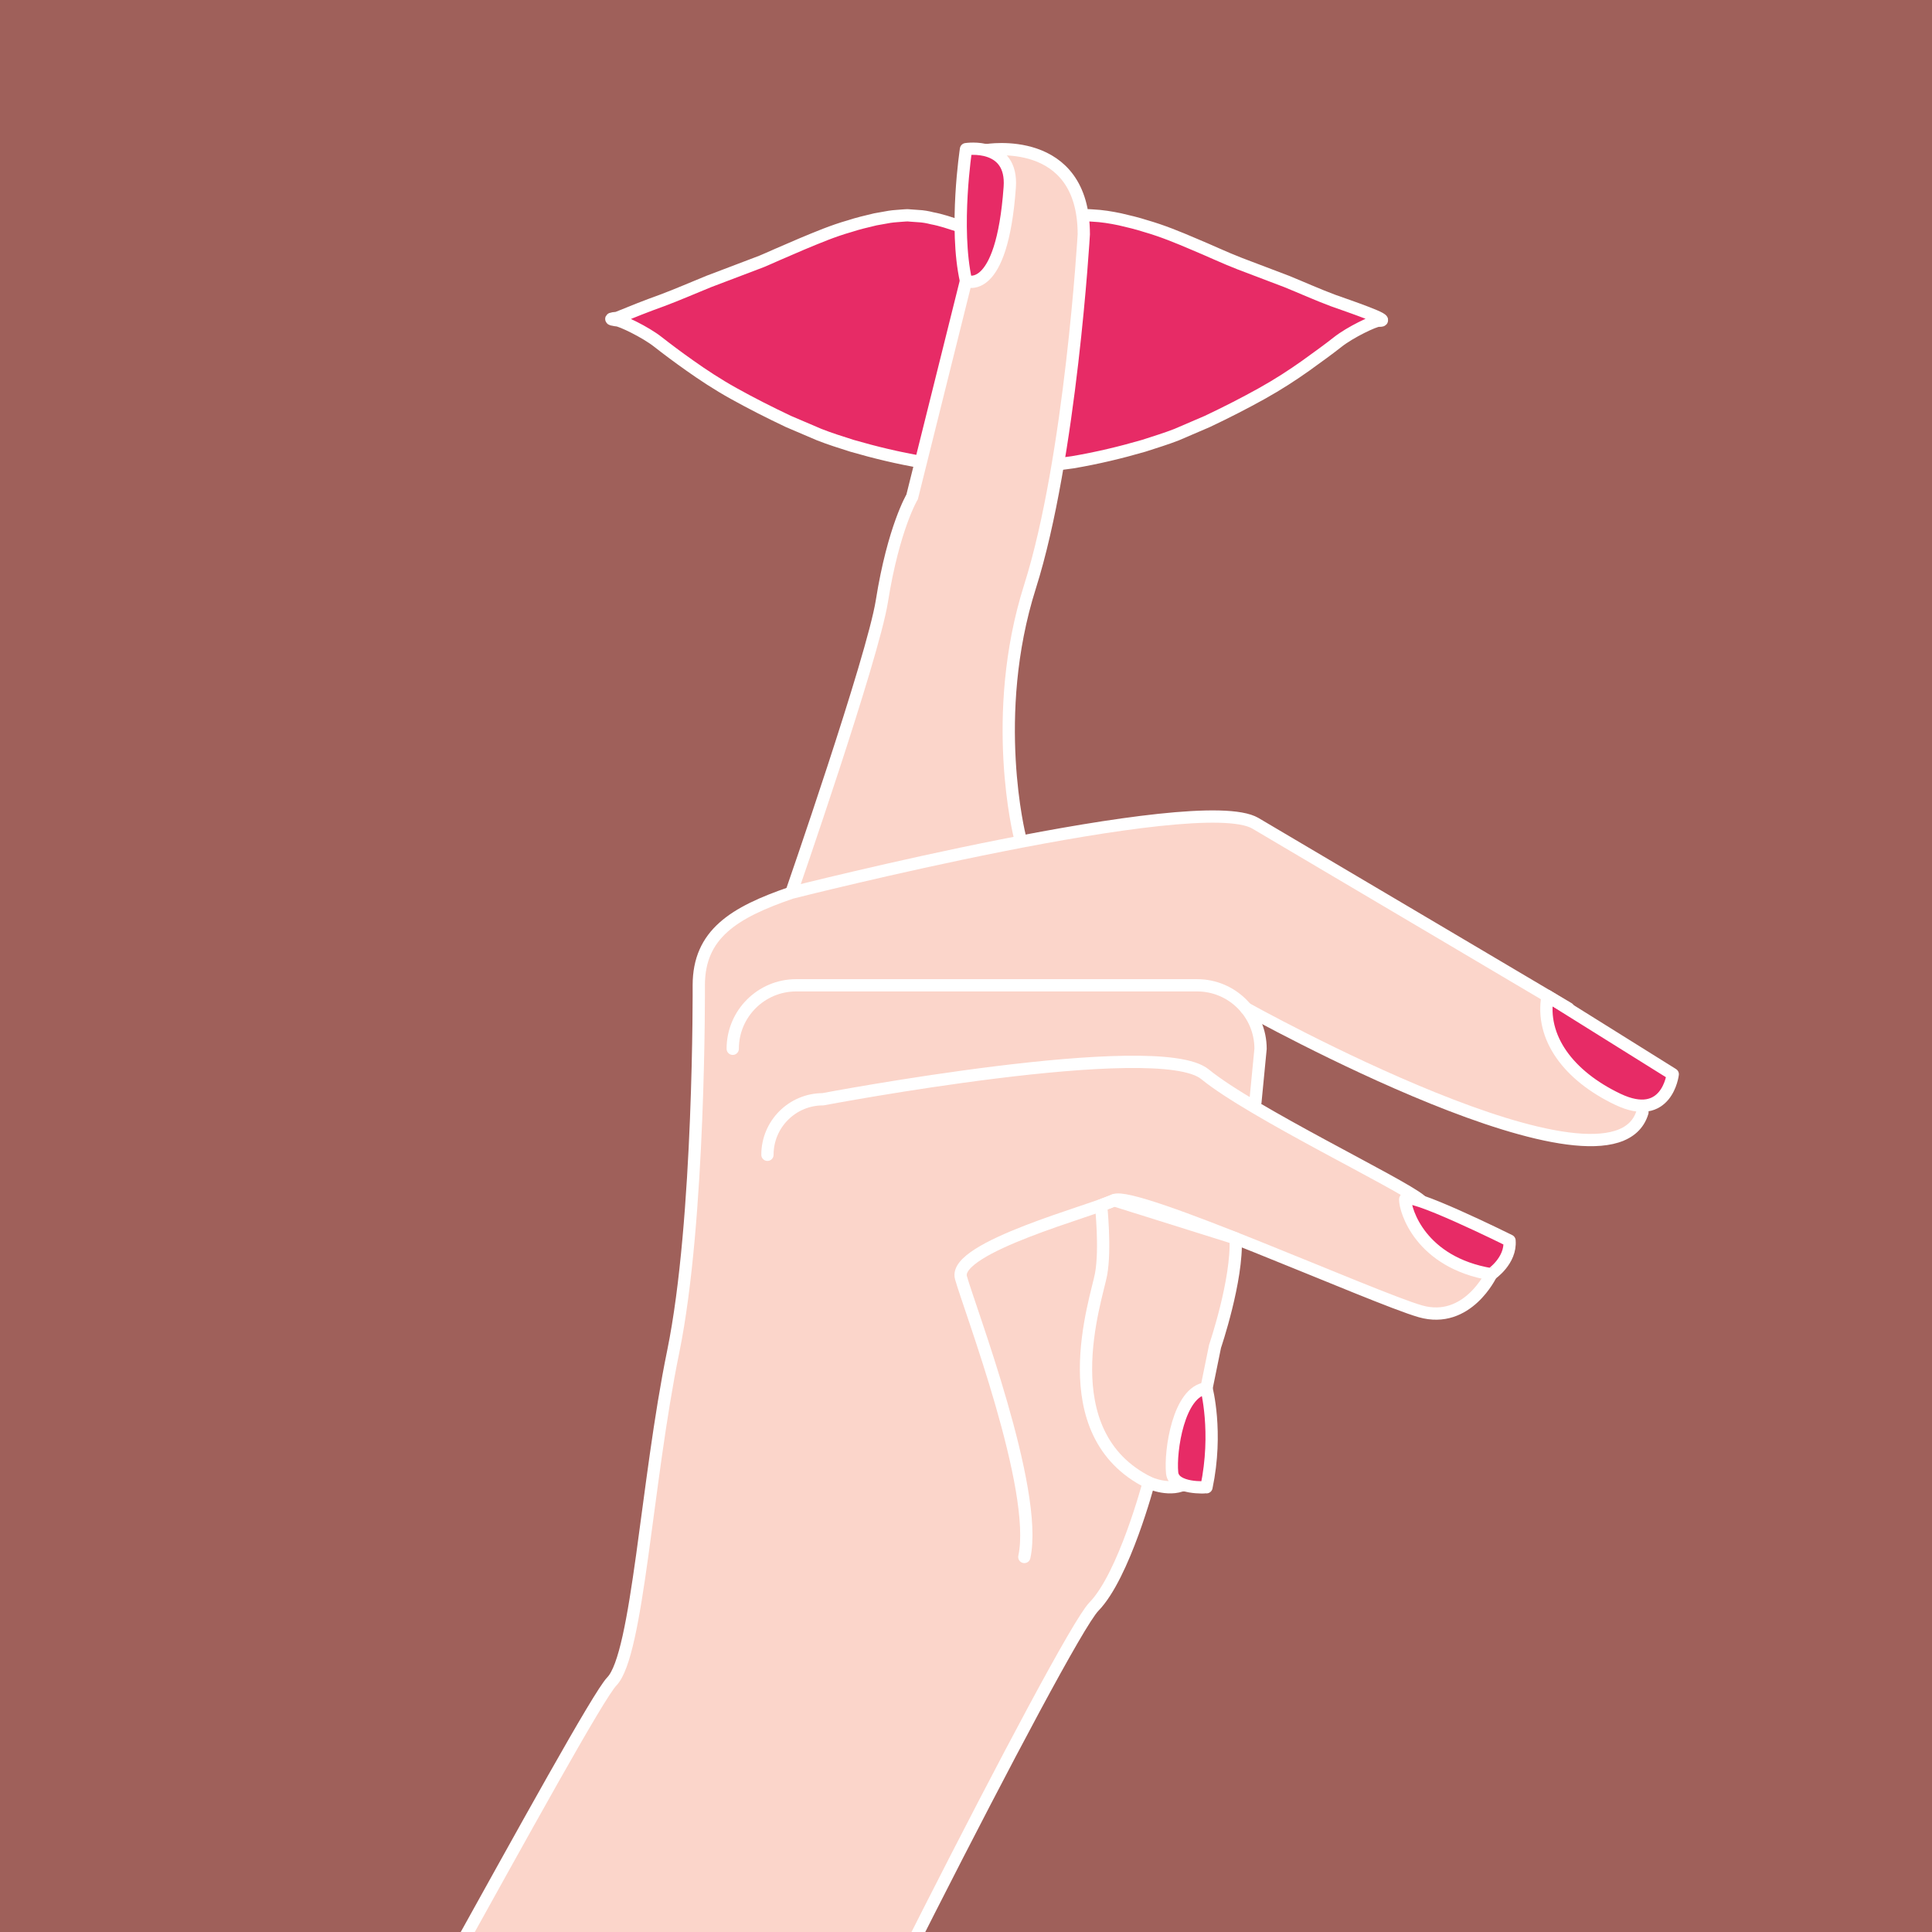
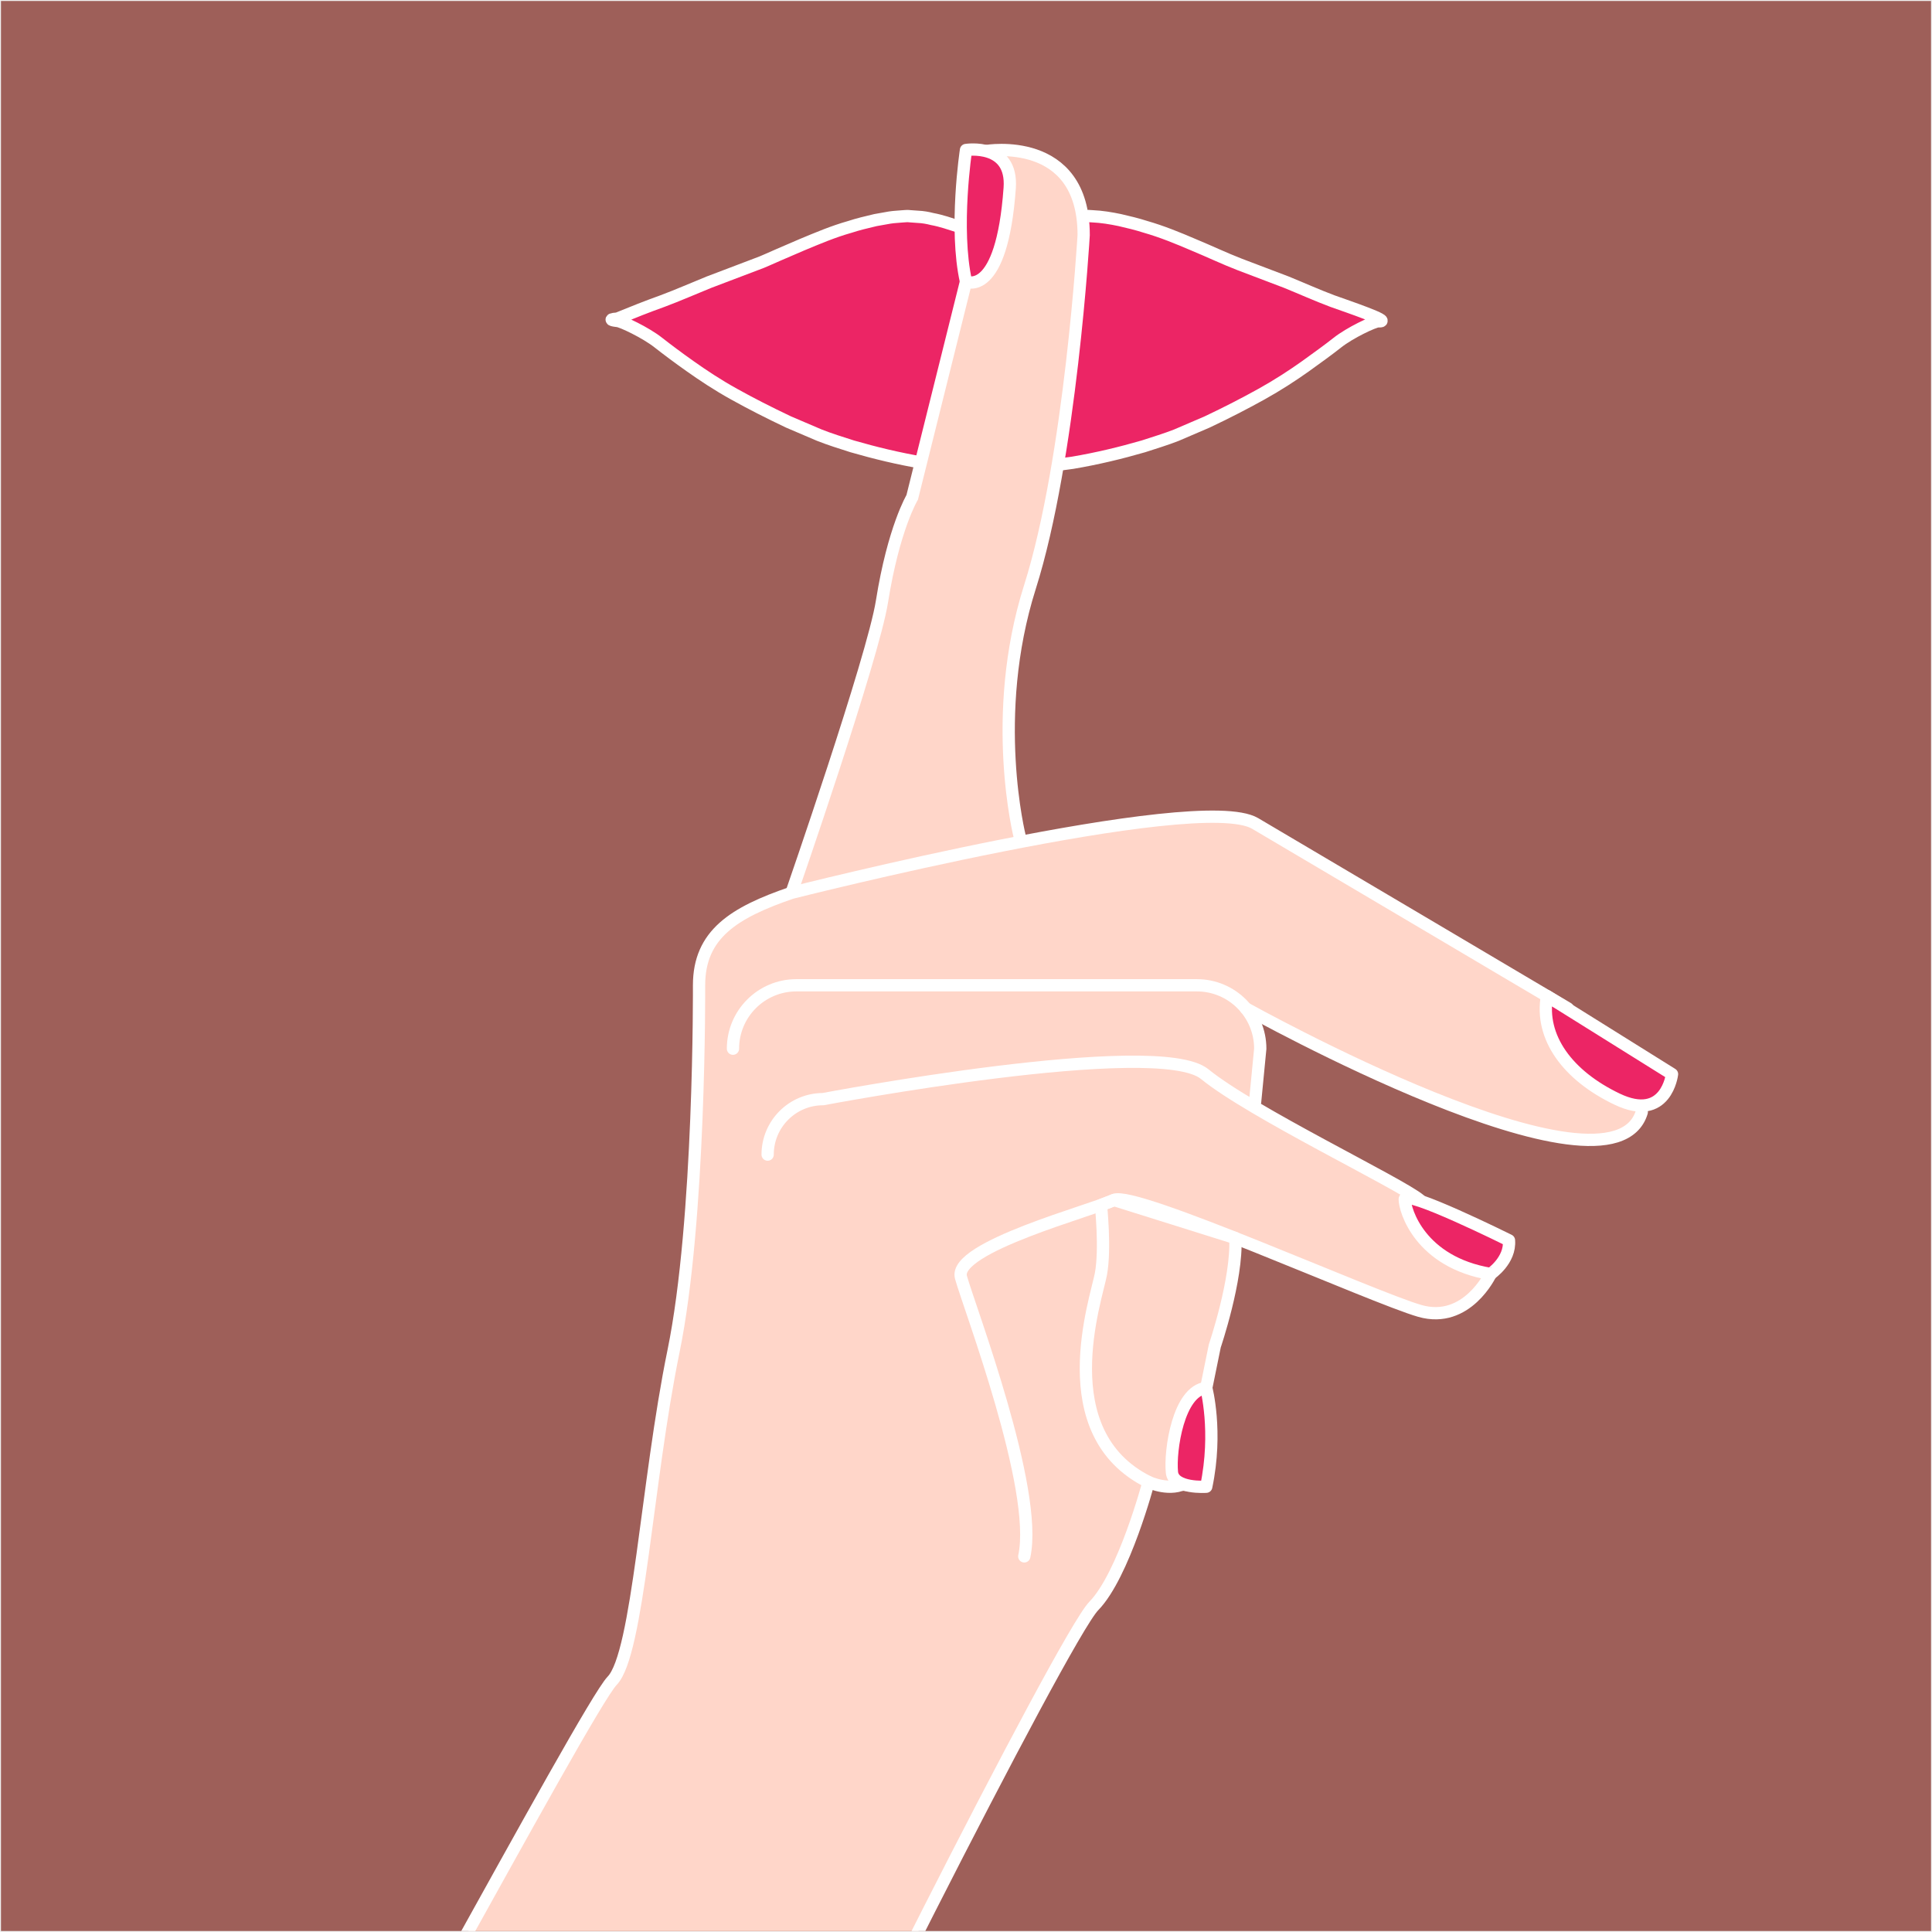
- <svg xmlns="http://www.w3.org/2000/svg" xmlns:xlink="http://www.w3.org/1999/xlink" version="1.1" id="Layer_1" x="0px" y="0px" viewBox="0 0 314.68 314.68" enable-background="new 0 0 314.68 314.68" xml:space="preserve">
+ <svg xmlns="http://www.w3.org/2000/svg" xmlns:xlink="http://www.w3.org/1999/xlink" version="1.1" id="Layer_1" x="0px" y="0px" viewBox="0 0 315 315" enable-background="new 0 0 315 315" xml:space="preserve">
  <g>
    <defs>
-       <rect id="SVGID_1_" x="0" y="0" width="314.68" height="314.68" />
+       <rect id="SVGID_1_" x="0.16" y="0.16" width="314.68" height="314.68" />
    </defs>
    <clipPath id="SVGID_2_">
      <use xlink:href="#SVGID_1_" overflow="visible" />
    </clipPath>
-     <rect x="0" y="0" clip-path="url(#SVGID_2_)" fill="#9F605A" width="314.68" height="314.68" />
-     <path clip-path="url(#SVGID_2_)" fill="#E72B66" stroke="#FFFFFF" stroke-width="2" stroke-linecap="round" stroke-linejoin="round" stroke-miterlimit="10" d="   M217.101,48.937c-2.555-0.956-5.038-2.078-7.546-3.098l-7.593-2.884c-2.507-0.967-4.991-2.155-7.546-3.212   c-2.531-1.081-5.086-2.137-7.832-2.924c-1.337-0.43-2.746-0.77-4.179-1.099c-1.433-0.298-2.913-0.549-4.514-0.621l-0.572-0.035   l-0.501,0.018l-0.263,0.017l-1.004,0.084c-0.644,0.011-1.432,0.161-2.292,0.346c-1.719,0.317-3.009,0.806-4.44,1.253   c-2.197,0.818-4.275,1.756-6.352,2.812c-2.053-1.056-4.131-2-6.328-2.818c-1.408-0.447-2.794-0.943-4.322-1.224   c-0.716-0.185-1.481-0.328-2.34-0.363l-1.241-0.09c-0.263-0.006-0.24-0.054-0.764-0.017l-0.502,0.035   c-0.692,0.072-1.313,0.077-2.077,0.197l-2.316,0.412c-1.457,0.346-2.841,0.669-4.179,1.11c-2.746,0.776-5.278,1.857-7.832,2.919   l-3.797,1.636l-1.862,0.818l-0.861,0.369l-0.955,0.364l-7.641,2.901c-2.531,1.021-5.038,2.132-7.569,3.075   c-2.483,0.89-4.92,1.857-7.378,2.866c-2.102,0.161,0,0.388,0,0.388c0.669,0.031,4.608,1.893,6.662,3.516   c1.433,1.122,3.176,2.435,5.253,3.899c2.053,1.45,4.417,3.026,7.115,4.519c2.698,1.504,5.684,3.026,8.859,4.531   c1.648,0.698,3.295,1.408,5.015,2.143c1.719,0.681,3.533,1.247,5.372,1.833c3.702,1.069,7.522,2,11.557,2.68   c2.006,0.251,4.131,0.609,6.137,0.758c2.029,0.108,3.821,0.269,6.041,0.323c2.006-0.029,4.108-0.215,6.137-0.317   c2.054-0.155,4.059-0.513,6.065-0.764c3.988-0.674,7.856-1.605,11.557-2.68c1.814-0.59,3.653-1.147,5.372-1.82   c1.696-0.729,3.367-1.451,4.991-2.143c3.201-1.511,6.162-3.039,8.86-4.537c2.698-1.499,5.086-3.063,7.139-4.519   c2.031-1.463,3.821-2.752,5.23-3.869c2.053-1.63,5.993-3.492,6.686-3.492h0.214C226.699,52.232,219.608,49.832,217.101,48.937z" />
-     <path clip-path="url(#SVGID_2_)" fill="#FBD5CA" d="M124.999,365.419c4.385-11.511,48.238-98.668,53.171-103.729   c4.933-5.061,9.813-20.142,9.813-20.142l2.879-0.072c0.274,2.741,5.646,0.766,5.646,0.766l-9.403-0.766c0,0,3.673,1.723,6.277,0   l3.127-15.346l1.396-6.85c0,0,3.687-10.82,3.351-17.579l-19.796-6.211l-2.119,0.828l2.119-0.828   c3.289-1.644,42.208,15.897,49.882,18.089c7.674,2.193,11.538-6.03,11.538-6.03s3.262-2.193,2.988-5.482   c0,0-16.993-8.44-16.993-6.686l2.467,0.109c-3.289-2.741-27.408-14.252-35.082-20.522l2.146,10.787   c5.711,0,6.913-9.221,6.913-14.932c0-5.711-4.629-10.34-10.34-10.34l7.979,3.762c0,0,59.629,33.288,64.563,16.918l-4.018-2.118   c8.041,3.837,8.952-4.078,8.952-4.078l-20.389-12.734l3.397,2.011c0,0-41.66-24.667-50.979-30.149   c-9.319-5.482-75.591,11.312-75.591,11.312c-9.373,3.212-15.074,6.749-15.074,15.074c0,0,0.22,38.296-4.165,59.674   c-4.385,21.378-5.754,49.334-10.003,53.719s-49.198,89.349-53.035,91.542" />
-     <path clip-path="url(#SVGID_2_)" fill="none" stroke="#FFFFFF" stroke-width="2" stroke-linecap="round" stroke-linejoin="round" d="   M267.519,181.164c-4.933,16.37-64.563-16.918-64.563-16.918" />
-     <path clip-path="url(#SVGID_2_)" fill="#E72B66" stroke="#FFFFFF" stroke-width="2" stroke-linecap="round" stroke-linejoin="round" stroke-miterlimit="10" d="   M252.063,162.235l20.389,12.734c0,0-0.911,7.915-8.952,4.078C255.46,175.209,250.859,168.994,252.063,162.235z" />
-     <path clip-path="url(#SVGID_2_)" fill="none" stroke="#FFFFFF" stroke-width="2" stroke-linecap="round" stroke-linejoin="round" d="   M124.999,188.09c0-4.995,4.049-9.045,9.045-9.045c0,0,54.542-10.348,62.216-4.078c7.674,6.27,31.793,17.781,35.082,20.522" />
-     <path clip-path="url(#SVGID_2_)" fill="none" stroke="#FFFFFF" stroke-width="2" stroke-linecap="round" stroke-linejoin="round" d="   M187.105,241.477c0,0-4.001,15.153-8.935,20.214c-4.933,5.061-48.786,92.217-53.171,103.729" />
-     <path clip-path="url(#SVGID_2_)" fill="none" stroke="#FFFFFF" stroke-width="2" stroke-linecap="round" stroke-linejoin="round" d="   M242.879,207.55c0,0-3.864,8.222-11.538,6.03c-7.674-2.193-46.593-19.734-49.882-18.089c-3.289,1.644-26.312,7.674-24.941,12.608   s12.7,34.534,10.324,45.497" />
-     <path clip-path="url(#SVGID_2_)" fill="#E72B66" stroke="#FFFFFF" stroke-width="2" stroke-linecap="round" stroke-linejoin="round" stroke-miterlimit="10" d="   M245.867,202.068c0,0-16.993-8.44-16.993-6.686c0,1.753,2.467,10.249,14.004,12.168   C242.879,207.55,246.141,205.357,245.867,202.068z" />
-     <path clip-path="url(#SVGID_2_)" fill="none" stroke="#FFFFFF" stroke-width="2" stroke-linecap="round" stroke-linejoin="round" d="   M179.34,196.318c0,0,0.759,7.12,0,11.232s-8.378,25.919,7.765,33.927c0,0,3.673,1.723,6.277,0l3.127-15.346l1.396-6.85   c0,0,3.687-10.82,3.351-17.579l-19.796-6.211L179.34,196.318z" />
-     <path clip-path="url(#SVGID_2_)" fill="#E72B66" stroke="#FFFFFF" stroke-width="2" stroke-linecap="round" stroke-linejoin="round" stroke-miterlimit="10" d="   M190.914,239.891c-0.355-3.545,1.046-13.269,5.593-13.761c0,0,1.893,7.089,0,16.112   C196.508,242.242,191.189,242.632,190.914,239.891z" />
-     <path clip-path="url(#SVGID_2_)" fill="none" stroke="#FFFFFF" stroke-width="2" stroke-linecap="round" stroke-linejoin="round" d="   M119.346,170.823c0-5.711,4.629-10.34,10.34-10.34h65.291c5.711,0,10.34,4.629,10.34,10.34l-0.84,8.677" />
-     <path clip-path="url(#SVGID_2_)" fill="#FBD5CA" d="M160.629,24.466c0,0,15.897-2.741,15.897,13.704c0,0-2.115,36.412-8.771,57.41   c-6.655,20.998-1.644,40.71-1.644,40.71l-37.22,9.119c0,0,13.28-38.271,14.746-47.49c1.901-11.949,4.933-16.993,4.933-16.993   l8.77-35.176" />
-     <path clip-path="url(#SVGID_2_)" fill="none" stroke="#FFFFFF" stroke-width="2" d="M160.629,24.466   c0,0,15.897-2.741,15.897,13.704c0,0-2.115,36.412-8.771,57.41c-6.655,20.998-1.644,40.71-1.644,40.71" />
-     <path clip-path="url(#SVGID_2_)" fill="#E72B66" stroke="#FFFFFF" stroke-width="2" stroke-linecap="round" stroke-linejoin="round" stroke-miterlimit="10" d="   M164.466,30.495c-1.295,18.043-7.126,15.254-7.126,15.254c-1.949-8.676,0-21.455,0-21.455S164.997,23.092,164.466,30.495z" />
-     <path clip-path="url(#SVGID_2_)" fill="none" stroke="#FFFFFF" stroke-width="2" d="M157.34,45.749l-8.77,35.176   c0,0-3.033,5.043-4.933,16.993c-1.466,9.219-14.746,47.49-14.746,47.49" />
-     <path clip-path="url(#SVGID_2_)" fill="none" stroke="#FFFFFF" stroke-width="2" stroke-linecap="round" stroke-linejoin="round" d="   M255.46,164.246c0,0-41.66-24.667-50.979-30.149c-9.319-5.482-75.591,11.312-75.591,11.312   c-9.373,3.212-15.074,6.749-15.074,15.074c0,0,0.22,38.296-4.165,59.674c-4.385,21.378-5.754,49.334-10.003,53.719   s-49.198,89.349-53.035,91.542" />
+     <rect x="0.16" y="0.16" clip-path="url(#SVGID_2_)" fill="#9E5F59" width="314.68" height="314.68" />
+     <path clip-path="url(#SVGID_2_)" fill="#EC2565" stroke="#FFFFFF" stroke-width="2" stroke-linecap="round" stroke-linejoin="round" stroke-miterlimit="10" d="   M217.261,49.097c-2.555-0.956-5.038-2.078-7.546-3.098l-7.593-2.884c-2.507-0.967-4.991-2.155-7.546-3.212   c-2.531-1.081-5.086-2.137-7.832-2.924c-1.337-0.43-2.746-0.77-4.179-1.099c-1.433-0.298-2.913-0.549-4.514-0.621l-0.572-0.035   l-0.501,0.018l-0.263,0.017l-1.004,0.084c-0.644,0.011-1.432,0.161-2.292,0.346c-1.719,0.317-3.009,0.806-4.44,1.253   c-2.197,0.818-4.275,1.756-6.352,2.812c-2.053-1.056-4.131-2-6.328-2.818c-1.408-0.447-2.794-0.943-4.322-1.224   c-0.716-0.185-1.481-0.328-2.34-0.363l-1.241-0.09c-0.263-0.006-0.24-0.054-0.764-0.017l-0.502,0.035   c-0.692,0.072-1.313,0.077-2.077,0.197l-2.316,0.412c-1.457,0.346-2.841,0.669-4.179,1.11c-2.746,0.776-5.278,1.857-7.832,2.919   l-3.797,1.636l-1.862,0.818l-0.861,0.369l-0.955,0.364l-7.641,2.901c-2.531,1.021-5.038,2.132-7.569,3.075   c-2.483,0.89-4.92,1.857-7.378,2.866c-2.102,0.161,0,0.388,0,0.388c0.669,0.031,4.608,1.893,6.662,3.516   c1.433,1.122,3.176,2.435,5.253,3.899c2.053,1.45,4.417,3.026,7.115,4.519c2.698,1.504,5.684,3.026,8.859,4.531   c1.648,0.698,3.295,1.408,5.015,2.143c1.719,0.681,3.533,1.247,5.372,1.833c3.702,1.069,7.522,2,11.557,2.68   c2.006,0.251,4.131,0.609,6.137,0.758c2.029,0.108,3.821,0.269,6.041,0.323c2.006-0.029,4.108-0.215,6.137-0.317   c2.054-0.155,4.059-0.513,6.065-0.764c3.988-0.674,7.856-1.605,11.557-2.68c1.814-0.59,3.653-1.147,5.372-1.82   c1.696-0.729,3.367-1.451,4.991-2.143c3.201-1.511,6.162-3.039,8.86-4.537c2.698-1.499,5.086-3.063,7.139-4.519   c2.031-1.463,3.821-2.752,5.23-3.869c2.053-1.63,5.993-3.492,6.686-3.492h0.214C226.859,52.392,219.769,49.992,217.261,49.097z" />
+     <path clip-path="url(#SVGID_2_)" fill="#FFD6C9" d="M125.159,365.579c4.385-11.511,48.238-98.668,53.171-103.729   s9.813-20.142,9.813-20.142l2.879-0.072c0.274,2.741,5.646,0.766,5.646,0.766l-9.403-0.766c0,0,3.673,1.723,6.277,0l3.127-15.346   l1.396-6.85c0,0,3.687-10.82,3.351-17.579l-19.796-6.211l-2.119,0.828l2.119-0.828c3.289-1.644,42.208,15.897,49.882,18.089   s11.538-6.03,11.538-6.03s3.262-2.193,2.988-5.482c0,0-16.993-8.44-16.993-6.686l2.467,0.109   c-3.289-2.741-27.408-14.252-35.082-20.522l2.146,10.787c5.711,0,6.913-9.221,6.913-14.932c0-5.711-4.629-10.34-10.34-10.34   l7.979,3.762c0,0,59.629,33.288,64.563,16.918l-4.018-2.118c8.041,3.837,8.952-4.078,8.952-4.078l-20.389-12.734l3.397,2.011   c0,0-41.66-24.667-50.979-30.149c-9.319-5.482-75.591,11.312-75.591,11.312c-9.373,3.213-15.074,6.749-15.074,15.074   c0,0,0.22,38.296-4.165,59.674c-4.385,21.378-5.754,49.334-10.003,53.719s-49.198,89.349-53.035,91.542" />
+     <path clip-path="url(#SVGID_2_)" fill="none" stroke="#FFFFFF" stroke-width="2" stroke-linecap="round" stroke-linejoin="round" d="   M267.679,181.324c-4.933,16.37-64.563-16.918-64.563-16.918" />
+     <path clip-path="url(#SVGID_2_)" fill="#EC2565" stroke="#FFFFFF" stroke-width="2" stroke-linecap="round" stroke-linejoin="round" stroke-miterlimit="10" d="   M252.223,162.395l20.389,12.734c0,0-0.911,7.915-8.952,4.078C255.62,175.369,251.02,169.154,252.223,162.395z" />
+     <path clip-path="url(#SVGID_2_)" fill="none" stroke="#FFFFFF" stroke-width="2" stroke-linecap="round" stroke-linejoin="round" d="   M125.159,188.251c0-4.995,4.049-9.045,9.045-9.045c0,0,54.542-10.348,62.216-4.078c7.674,6.27,31.793,17.781,35.082,20.522" />
+     <path clip-path="url(#SVGID_2_)" fill="none" stroke="#FFFFFF" stroke-width="2" stroke-linecap="round" stroke-linejoin="round" d="   M187.265,241.637c0,0-4.001,15.153-8.935,20.214s-48.786,92.217-53.171,103.729" />
+     <path clip-path="url(#SVGID_2_)" fill="none" stroke="#FFFFFF" stroke-width="2" stroke-linecap="round" stroke-linejoin="round" d="   M243.039,207.71c0,0-3.864,8.222-11.538,6.03s-46.593-19.734-49.882-18.089s-26.312,7.674-24.941,12.608s12.7,34.534,10.324,45.497   " />
+     <path clip-path="url(#SVGID_2_)" fill="#EC2565" stroke="#FFFFFF" stroke-width="2" stroke-linecap="round" stroke-linejoin="round" stroke-miterlimit="10" d="   M246.027,202.228c0,0-16.993-8.44-16.993-6.686c0,1.753,2.467,10.249,14.004,12.168   C243.039,207.71,246.301,205.517,246.027,202.228z" />
+     <path clip-path="url(#SVGID_2_)" fill="none" stroke="#FFFFFF" stroke-width="2" stroke-linecap="round" stroke-linejoin="round" d="   M179.5,196.478c0,0,0.759,7.12,0,11.232s-8.378,25.919,7.765,33.927c0,0,3.673,1.723,6.277,0l3.127-15.346l1.396-6.85   c0,0,3.687-10.82,3.351-17.579l-19.796-6.211L179.5,196.478z" />
+     <path clip-path="url(#SVGID_2_)" fill="#EC2565" stroke="#FFFFFF" stroke-width="2" stroke-linecap="round" stroke-linejoin="round" stroke-miterlimit="10" d="   M191.075,240.051c-0.355-3.545,1.046-13.269,5.593-13.761c0,0,1.893,7.089,0,16.112   C196.668,242.402,191.349,242.792,191.075,240.051z" />
+     <path clip-path="url(#SVGID_2_)" fill="none" stroke="#FFFFFF" stroke-width="2" stroke-linecap="round" stroke-linejoin="round" d="   M119.506,170.984c0-5.711,4.629-10.34,10.34-10.34h65.291c5.711,0,10.34,4.629,10.34,10.34l-0.84,8.677" />
+     <path clip-path="url(#SVGID_2_)" fill="#FFD6C9" d="M160.789,24.626c0,0,15.897-2.741,15.897,13.704c0,0-2.115,36.412-8.77,57.41   c-6.655,20.998-1.644,40.71-1.644,40.71l-37.22,9.119c0,0,13.28-38.271,14.746-47.49c1.901-11.949,4.933-16.993,4.933-16.993   l8.77-35.176" />
+     <path clip-path="url(#SVGID_2_)" fill="none" stroke="#FFFFFF" stroke-width="2" d="M160.789,24.626   c0,0,15.897-2.741,15.897,13.704c0,0-2.115,36.412-8.77,57.41c-6.655,20.998-1.644,40.71-1.644,40.71" />
+     <path clip-path="url(#SVGID_2_)" fill="#EC2565" stroke="#FFFFFF" stroke-width="2" stroke-linecap="round" stroke-linejoin="round" stroke-miterlimit="10" d="   M164.626,30.656C163.331,48.698,157.5,45.91,157.5,45.91c-1.949-8.676,0-21.455,0-21.455S165.158,23.253,164.626,30.656z" />
+     <path clip-path="url(#SVGID_2_)" fill="none" stroke="#FFFFFF" stroke-width="2" d="M157.5,45.91l-8.77,35.176   c0,0-3.033,5.043-4.933,16.993c-1.466,9.219-14.746,47.49-14.746,47.49" />
+     <path clip-path="url(#SVGID_2_)" fill="none" stroke="#FFFFFF" stroke-width="2" stroke-linecap="round" stroke-linejoin="round" d="   M255.62,164.406c0,0-41.66-24.667-50.979-30.149c-9.319-5.482-75.591,11.312-75.591,11.312   c-9.373,3.213-15.074,6.749-15.074,15.074c0,0,0.22,38.296-4.165,59.674c-4.385,21.378-5.754,49.334-10.003,53.719   s-49.198,89.349-53.035,91.542" />
  </g>
</svg>
